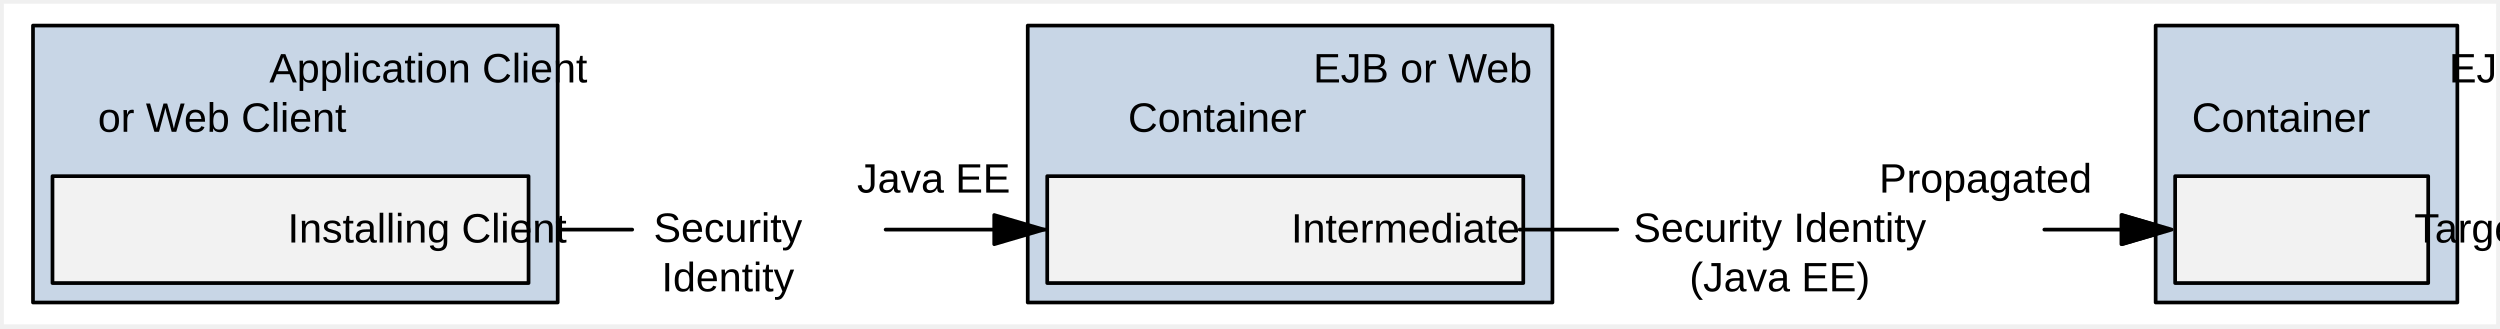
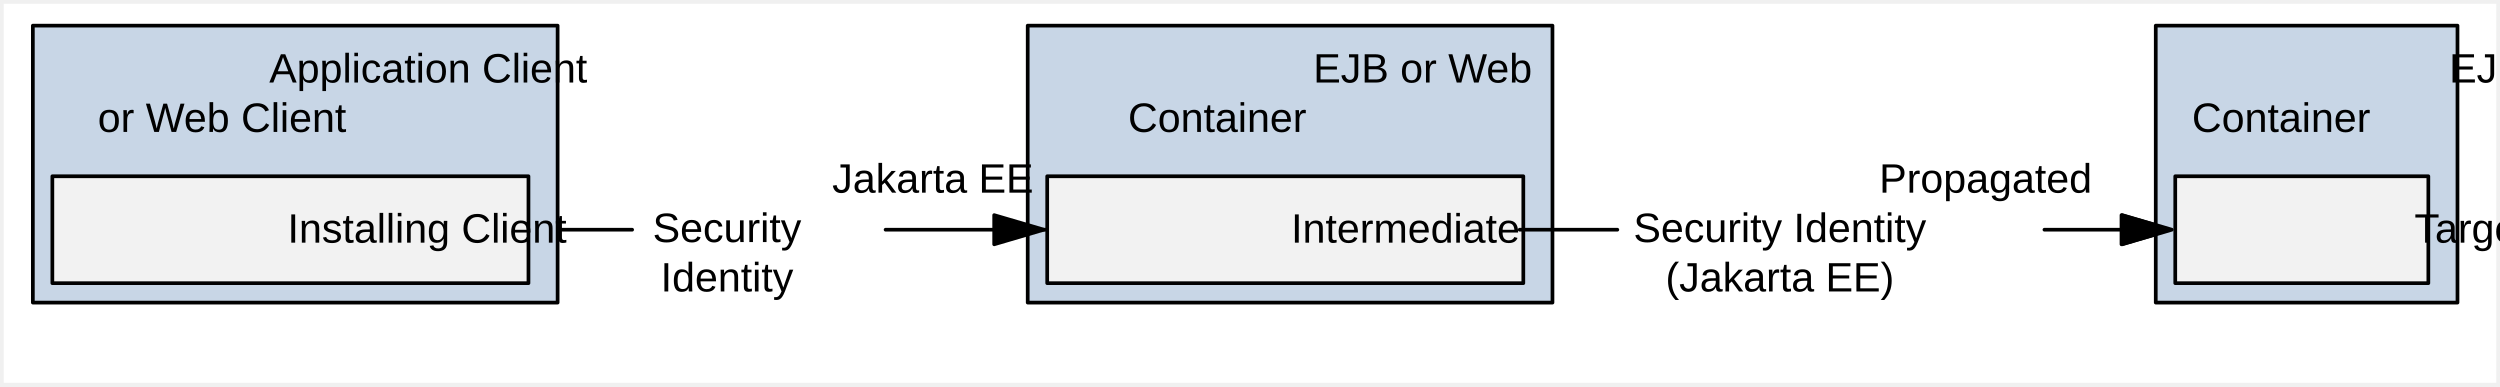
- <svg xmlns="http://www.w3.org/2000/svg" xmlns:ns1="http://schemas.microsoft.com/visio/2003/SVGExtensions/" width="6.752in" height="0.886in" viewBox="0 0 486.164 63.802" xml:space="preserve" color-interpolation-filters="sRGB" class="st9">
+ <svg xmlns="http://www.w3.org/2000/svg" xmlns:ns1="http://schemas.microsoft.com/visio/2003/SVGExtensions/" width="6.752in" height="1.044in" viewBox="0 0 486.164 75.141" xml:space="preserve" color-interpolation-filters="sRGB" class="st9">
  <ns1:documentProperties ns1:langID="1040" ns1:metric="true" ns1:viewMarkup="false">
    <ns1:userDefs>
      <ns1:ud ns1:nameU="MBSAAvail" ns1:prompt="" ns1:val="VT0(2):26" />
      <ns1:ud ns1:nameU="MBSAAddinEnabled" ns1:prompt="" ns1:val="VT0(2):26" />
      <ns1:ud ns1:nameU="MBSAAddinOutlineVisible" ns1:prompt="" ns1:val="VT0(1):26" />
    </ns1:userDefs>
  </ns1:documentProperties>
  <style type="text/css">
	
		.st1 {fill:#ffffff;stroke:none;stroke-linecap:round;stroke-linejoin:round;stroke-width:0.72}
		.st2 {fill:none;stroke:none;stroke-linecap:round;stroke-linejoin:round;stroke-width:0.72}
		.st3 {fill:#000000;font-family:Arial;font-size:0.667em}
		.st4 {font-size:1em}
		.st5 {fill:#c8d6e6;stroke:#000000;stroke-linecap:round;stroke-linejoin:round;stroke-width:0.72}
		.st6 {fill:#f2f2f2;stroke:#000000;stroke-linecap:round;stroke-linejoin:round;stroke-width:0.72}
		.st7 {fill:#000000;stroke:#000000;stroke-linecap:round;stroke-linejoin:round;stroke-width:0.72}
		.st8 {stroke:#000000;stroke-linecap:round;stroke-linejoin:round;stroke-width:0.72}
		.st9 {fill:none;fill-rule:evenodd;font-size:12;overflow:visible;stroke-linecap:square;stroke-miterlimit:3}
	
	</style>
  <g ns1:mID="0" ns1:index="1" ns1:groupContext="foregroundPage">
    <ns1:pageProperties ns1:drawingScale="0.0393701" ns1:pageScale="0.0393701" ns1:drawingUnits="24" ns1:shadowOffsetX="8.50394" ns1:shadowOffsetY="-8.50394" />
    <g id="shape1-1" ns1:mID="1" ns1:groupContext="shape" transform="translate(0.72,-0.72)">
-       <rect x="0" y="1.44" width="484.724" height="62.362" class="st1" />
+       <rect x="0" y="1.44" width="484.724" height="73.701" class="st1" />
    </g>
-     <g id="shape2-3" ns1:mID="2" ns1:groupContext="shape" transform="translate(310.689,-3.55465)">
+     <g id="shape2-3" ns1:mID="2" ns1:groupContext="shape" transform="translate(310.689,-14.8932)">
      <ns1:textBlock ns1:margins="rect(4,4,4,4)" ns1:tabSpace="42.5197" />
-       <ns1:textRect cx="35.415" cy="48.212" width="70.84" height="31.181" />
-       <rect x="0" y="32.621" width="70.831" height="31.181" class="st2" />
-       <text x="14.73" y="41.01" class="st3" ns1:langID="1040">
+       <ns1:textRect cx="35.415" cy="59.55" width="70.84" height="31.181" />
+       <rect x="0" y="43.96" width="70.831" height="31.181" class="st2" />
+       <text x="14.73" y="52.35" class="st3" ns1:langID="1040">
        <ns1:paragraph ns1:horizAlign="1" />
        <ns1:tabList />Propagated <tspan x="6.96" dy="1.2em" class="st4">Security Identity </tspan>
-         <tspan x="17.85" dy="1.2em" class="st4">(</tspan>Java EE)</text>
+         <tspan x="13.19" dy="1.2em" class="st4">(</tspan>Jakarta EE)</text>
    </g>
-     <g id="shape12-8" ns1:mID="12" ns1:groupContext="shape" transform="translate(199.854,-4.97197)">
-       <rect x="0" y="9.944" width="102.047" height="53.858" class="st5" />
+     <g id="shape12-8" ns1:mID="12" ns1:groupContext="shape" transform="translate(199.854,-16.3106)">
+       <rect x="0" y="21.282" width="102.047" height="53.858" class="st5" />
    </g>
-     <g id="shape13-10" ns1:mID="13" ns1:groupContext="shape" transform="translate(201.271,-34.7357)">
+     <g id="shape13-10" ns1:mID="13" ns1:groupContext="shape" transform="translate(201.271,-46.0743)">
      <ns1:textBlock ns1:margins="rect(4,4,4,4)" ns1:tabSpace="42.5197" />
-       <ns1:textRect cx="35.433" cy="53.172" width="70.87" height="21.26" />
-       <rect x="0" y="42.542" width="70.866" height="21.26" class="st2" />
-       <text x="14.09" y="50.77" class="st3" ns1:langID="1040">
+       <ns1:textRect cx="35.433" cy="64.511" width="70.87" height="21.26" />
+       <rect x="0" y="53.881" width="70.866" height="21.26" class="st2" />
+       <text x="14.09" y="62.11" class="st3" ns1:langID="1040">
        <ns1:paragraph ns1:horizAlign="1" />
        <ns1:tabList />EJB or Web <tspan x="18.09" dy="1.2em" class="st4">Container</tspan>
      </text>
    </g>
-     <g id="shape14-14" ns1:mID="14" ns1:groupContext="shape" transform="translate(203.645,-8.7515)">
-       <rect x="0" y="43.015" width="92.587" height="20.787" class="st6" />
+     <g id="shape14-14" ns1:mID="14" ns1:groupContext="shape" transform="translate(203.645,-20.0901)">
+       <rect x="0" y="54.353" width="92.587" height="20.787" class="st6" />
    </g>
-     <g id="shape15-16" ns1:mID="15" ns1:groupContext="shape" transform="translate(205.063,-12.2948)">
+     <g id="shape15-16" ns1:mID="15" ns1:groupContext="shape" transform="translate(205.063,-23.6334)">
      <ns1:textBlock ns1:margins="rect(4,4,4,4)" ns1:tabSpace="42.5197" />
-       <ns1:textRect cx="28.222" cy="57.07" width="56.45" height="13.465" />
-       <rect x="0" y="50.338" width="56.445" height="13.465" class="st2" />
-       <text x="5.99" y="59.47" class="st3" ns1:langID="1040">
+       <ns1:textRect cx="28.222" cy="68.409" width="56.45" height="13.465" />
+       <rect x="0" y="61.676" width="56.445" height="13.465" class="st2" />
+       <text x="5.99" y="70.81" class="st3" ns1:langID="1040">
        <ns1:paragraph ns1:horizAlign="1" />
        <ns1:tabList />Intermediate</text>
    </g>
-     <g id="shape16-19" ns1:mID="16" ns1:groupContext="shape" transform="translate(476.361,41.8224) rotate(90)">
-       <path d="M5.67 63.8 L0 63.8 L2.83 54.16 L5.67 63.8 Z" class="st7" />
+     <g id="shape16-19" ns1:mID="16" ns1:groupContext="shape" transform="translate(487.699,41.8224) rotate(90)">
+       <path d="M5.67 75.14 L0 75.14 L2.83 65.5 L5.67 75.14 Z" class="st7" />
    </g>
-     <g id="shape17-21" ns1:mID="17" ns1:groupContext="shape" transform="translate(422.622,-19.1452) scale(-1,1)">
-       <path d="M0 63.8 L25.05 63.8" class="st8" />
+     <g id="shape17-21" ns1:mID="17" ns1:groupContext="shape" transform="translate(422.622,-30.4838) scale(-1,1)">
+       <path d="M0 75.14 L25.05 75.14" class="st8" />
    </g>
-     <g id="shape4-24" ns1:mID="4" ns1:groupContext="shape" transform="translate(119.102,-3.55465)">
+     <g id="shape4-24" ns1:mID="4" ns1:groupContext="shape" transform="translate(116.94,-14.8932)">
      <ns1:textBlock ns1:margins="rect(4,4,4,4)" ns1:tabSpace="42.5197" />
-       <ns1:textRect cx="22.429" cy="48.212" width="44.86" height="31.181" />
-       <rect x="0" y="32.621" width="44.858" height="31.181" class="st2" />
-       <text x="7.53" y="41.01" class="st3" ns1:langID="1040">
+       <ns1:textRect cx="24.431" cy="59.55" width="48.87" height="31.181" />
+       <rect x="0" y="43.96" width="48.862" height="31.181" class="st2" />
+       <text x="4.87" y="52.35" class="st3" ns1:langID="1040">
        <ns1:paragraph ns1:horizAlign="1" />
-         <ns1:tabList />Java EE<ns1:newlineChar />
-         <tspan x="7.98" dy="1.2em" class="st4">Security<ns1:newlineChar />
+         <ns1:tabList />Jakarta EE<ns1:newlineChar />
+         <tspan x="9.98" dy="1.2em" class="st4">Security<ns1:newlineChar />
        </tspan>
-         <tspan x="9.53" dy="1.2em" class="st4">Identity</tspan>
+         <tspan x="11.53" dy="1.2em" class="st4">Identity</tspan>
      </text>
    </g>
-     <g id="shape5-29" ns1:mID="5" ns1:groupContext="shape" transform="translate(122.929,-19.1452) scale(-1,1)">
-       <path d="M0 63.8 L18.99 63.8" class="st8" />
+     <g id="shape5-29" ns1:mID="5" ns1:groupContext="shape" transform="translate(122.929,-30.4838) scale(-1,1)">
+       <path d="M0 75.14 L18.99 75.14" class="st8" />
    </g>
-     <g id="shape6-32" ns1:mID="6" ns1:groupContext="shape" transform="translate(6.38929,-4.97197)">
-       <rect x="0" y="9.944" width="102.047" height="53.858" class="st5" />
+     <g id="shape6-32" ns1:mID="6" ns1:groupContext="shape" transform="translate(6.38929,-16.3106)">
+       <rect x="0" y="21.282" width="102.047" height="53.858" class="st5" />
    </g>
-     <g id="shape7-34" ns1:mID="7" ns1:groupContext="shape" transform="translate(7.80661,-34.7357)">
+     <g id="shape7-34" ns1:mID="7" ns1:groupContext="shape" transform="translate(7.80661,-46.0743)">
      <ns1:textBlock ns1:margins="rect(4,4,4,4)" ns1:tabSpace="42.5197" />
-       <ns1:textRect cx="35.433" cy="53.172" width="70.87" height="21.26" />
-       <rect x="0" y="42.542" width="70.866" height="21.26" class="st2" />
-       <text x="4.53" y="50.77" class="st3" ns1:langID="1040">
+       <ns1:textRect cx="35.433" cy="64.511" width="70.87" height="21.26" />
+       <rect x="0" y="53.881" width="70.866" height="21.26" class="st2" />
+       <text x="4.53" y="62.11" class="st3" ns1:langID="1040">
        <ns1:paragraph ns1:horizAlign="1" />
        <ns1:tabList />Application Client <tspan x="11.2" dy="1.2em" class="st4">or Web Client</tspan>
      </text>
    </g>
-     <g id="shape8-38" ns1:mID="8" ns1:groupContext="shape" transform="translate(10.1806,-8.7515)">
-       <rect x="0" y="43.015" width="92.587" height="20.787" class="st6" />
+     <g id="shape8-38" ns1:mID="8" ns1:groupContext="shape" transform="translate(10.1806,-20.0901)">
+       <rect x="0" y="54.353" width="92.587" height="20.787" class="st6" />
    </g>
-     <g id="shape9-40" ns1:mID="9" ns1:groupContext="shape" transform="translate(11.598,-12.2948)">
+     <g id="shape9-40" ns1:mID="9" ns1:groupContext="shape" transform="translate(11.598,-23.6334)">
      <ns1:textBlock ns1:margins="rect(4,4,4,4)" ns1:tabSpace="42.5197" />
-       <ns1:textRect cx="31.411" cy="57.07" width="62.83" height="13.465" />
-       <rect x="0" y="50.338" width="62.823" height="13.465" class="st2" />
-       <text x="4.29" y="59.47" class="st3" ns1:langID="1040">
+       <ns1:textRect cx="31.411" cy="68.409" width="62.83" height="13.465" />
+       <rect x="0" y="61.676" width="62.823" height="13.465" class="st2" />
+       <text x="4.29" y="70.81" class="st3" ns1:langID="1040">
        <ns1:paragraph ns1:horizAlign="1" />
        <ns1:tabList />Installing Client</text>
    </g>
-     <g id="shape10-43" ns1:mID="10" ns1:groupContext="shape" transform="translate(257.136,41.8224) rotate(90)">
-       <path d="M5.67 63.8 L0 63.8 L2.83 54.16 L5.67 63.8 Z" class="st7" />
+     <g id="shape10-43" ns1:mID="10" ns1:groupContext="shape" transform="translate(268.475,41.8224) rotate(90)">
+       <path d="M5.67 75.14 L0 75.14 L2.83 65.5 L5.67 75.14 Z" class="st7" />
    </g>
-     <g id="shape11-45" ns1:mID="11" ns1:groupContext="shape" transform="translate(203.397,-19.1452) scale(-1,1)">
-       <path d="M0 63.8 L31.18 63.8" class="st8" />
+     <g id="shape11-45" ns1:mID="11" ns1:groupContext="shape" transform="translate(203.397,-30.4838) scale(-1,1)">
+       <path d="M0 75.14 L31.18 75.14" class="st8" />
    </g>
-     <g id="shape19-48" ns1:mID="19" ns1:groupContext="shape" transform="translate(419.22,-4.97197)">
-       <rect x="0" y="9.944" width="58.677" height="53.858" class="st5" />
+     <g id="shape19-48" ns1:mID="19" ns1:groupContext="shape" transform="translate(419.22,-16.3106)">
+       <rect x="0" y="21.282" width="58.677" height="53.858" class="st5" />
    </g>
-     <g id="shape20-50" ns1:mID="20" ns1:groupContext="shape" transform="translate(420.637,-34.7357)">
+     <g id="shape20-50" ns1:mID="20" ns1:groupContext="shape" transform="translate(420.637,-46.0743)">
      <ns1:textBlock ns1:margins="rect(4,4,4,4)" ns1:tabSpace="42.5197" />
-       <ns1:textRect cx="22.961" cy="53.172" width="45.93" height="21.26" />
-       <rect x="0" y="42.542" width="45.921" height="21.26" class="st2" />
-       <text x="15.62" y="50.77" class="st3" ns1:langID="1040">
+       <ns1:textRect cx="22.961" cy="64.511" width="45.93" height="21.26" />
+       <rect x="0" y="53.881" width="45.921" height="21.26" class="st2" />
+       <text x="15.62" y="62.11" class="st3" ns1:langID="1040">
        <ns1:paragraph ns1:horizAlign="1" />
        <ns1:tabList />EJB <tspan x="5.62" dy="1.2em" class="st4">Container</tspan>
      </text>
    </g>
-     <g id="shape21-54" ns1:mID="21" ns1:groupContext="shape" transform="translate(423.011,-8.7515)">
-       <rect x="0" y="43.015" width="49.217" height="20.787" class="st6" />
+     <g id="shape21-54" ns1:mID="21" ns1:groupContext="shape" transform="translate(423.011,-20.0901)">
+       <rect x="0" y="54.353" width="49.217" height="20.787" class="st6" />
    </g>
-     <g id="shape22-56" ns1:mID="22" ns1:groupContext="shape" transform="translate(421.399,-12.2948)">
+     <g id="shape22-56" ns1:mID="22" ns1:groupContext="shape" transform="translate(421.399,-23.6334)">
      <ns1:textBlock ns1:margins="rect(4,4,4,4)" ns1:tabSpace="42.5197" />
-       <ns1:textRect cx="19.648" cy="57.07" width="39.3" height="13.465" />
-       <rect x="0" y="50.338" width="39.295" height="13.465" class="st2" />
-       <text x="8.09" y="59.47" class="st3" ns1:langID="1040">
+       <ns1:textRect cx="19.648" cy="68.409" width="39.3" height="13.465" />
+       <rect x="0" y="61.676" width="39.295" height="13.465" class="st2" />
+       <text x="8.09" y="70.81" class="st3" ns1:langID="1040">
        <ns1:paragraph ns1:horizAlign="1" />
        <ns1:tabList />Target</text>
    </g>
-     <g id="shape23-59" ns1:mID="23" ns1:groupContext="shape" transform="translate(476.503,41.8224) rotate(90)">
-       <path d="M5.67 63.8 L0 63.8 L2.83 54.16 L5.67 63.8 Z" class="st7" />
+     <g id="shape23-59" ns1:mID="23" ns1:groupContext="shape" transform="translate(487.841,41.8224) rotate(90)">
+       <path d="M5.67 75.14 L0 75.14 L2.83 65.5 L5.67 75.14 Z" class="st7" />
    </g>
-     <g id="shape3-61" ns1:mID="3" ns1:groupContext="shape" transform="translate(314.515,-19.1452) scale(-1,1)">
-       <path d="M0 63.8 L18.99 63.8" class="st8" />
+     <g id="shape3-61" ns1:mID="3" ns1:groupContext="shape" transform="translate(314.515,-30.4838) scale(-1,1)">
+       <path d="M0 75.14 L18.99 75.14" class="st8" />
    </g>
  </g>
</svg>
